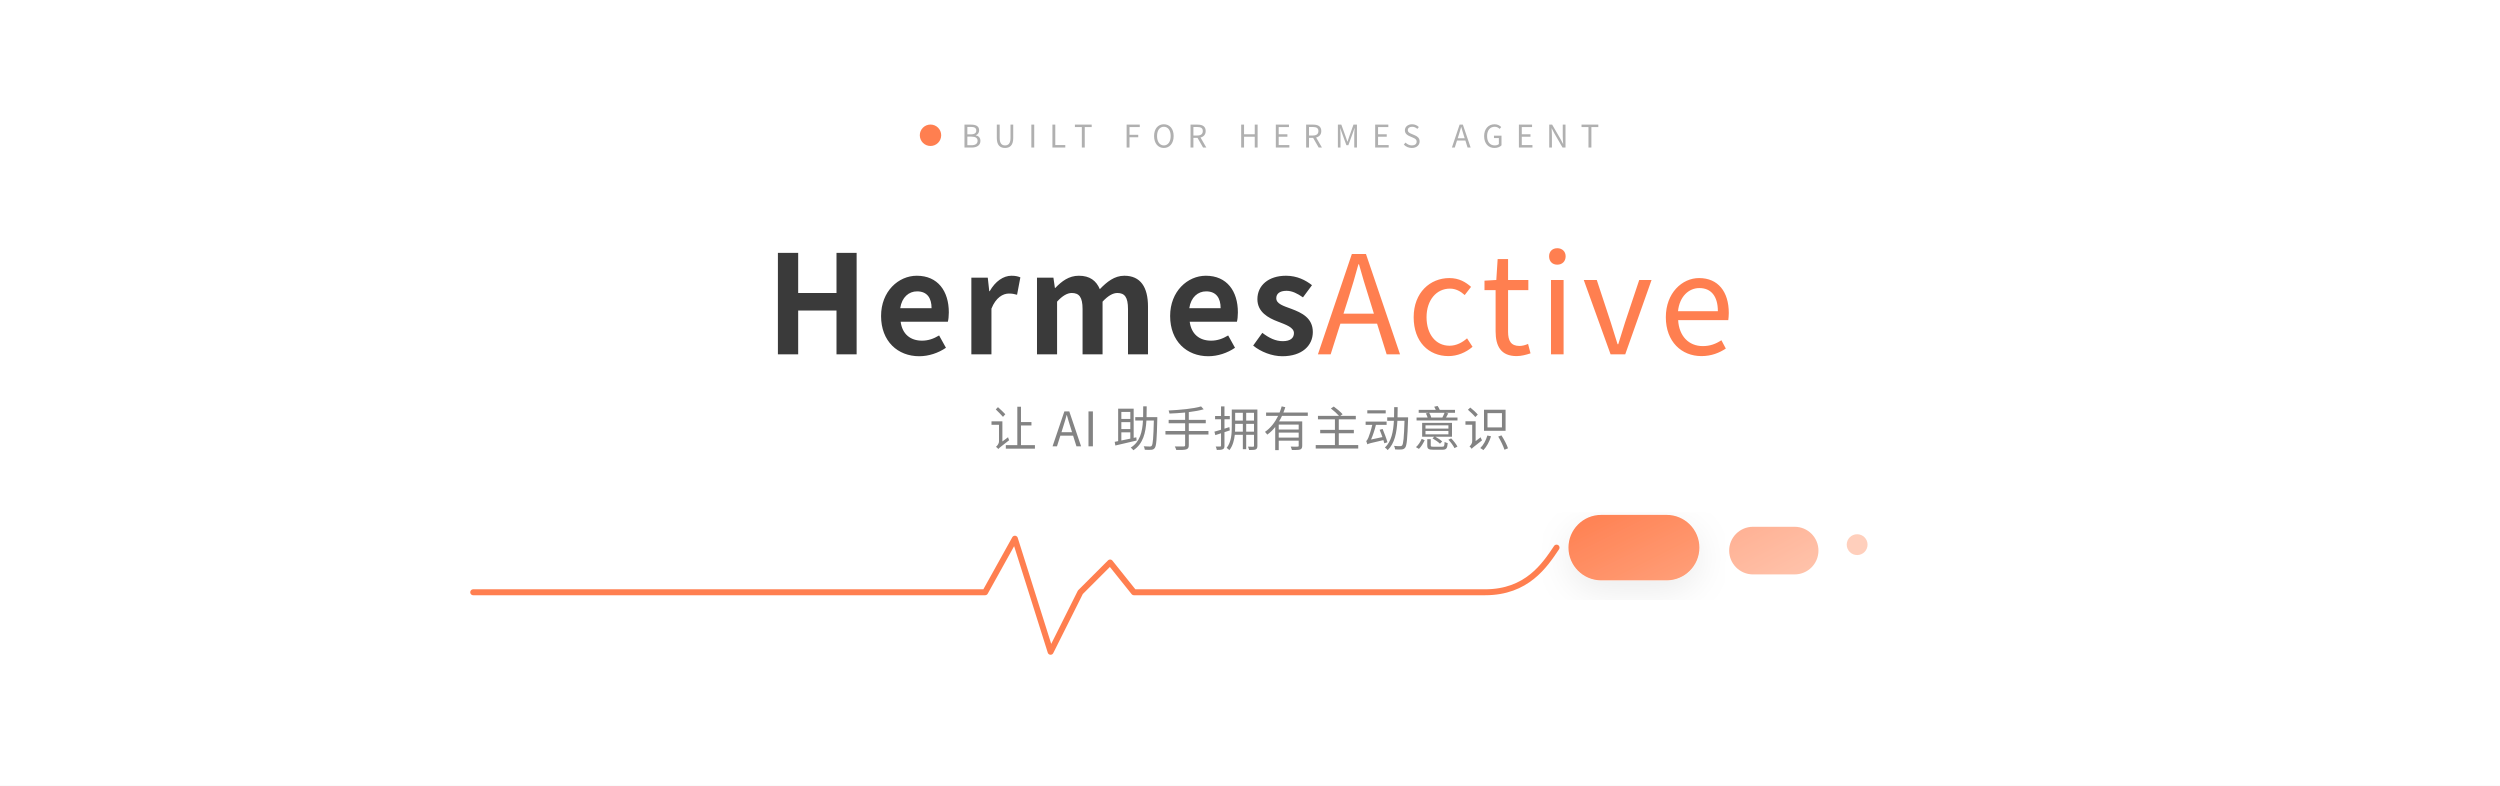
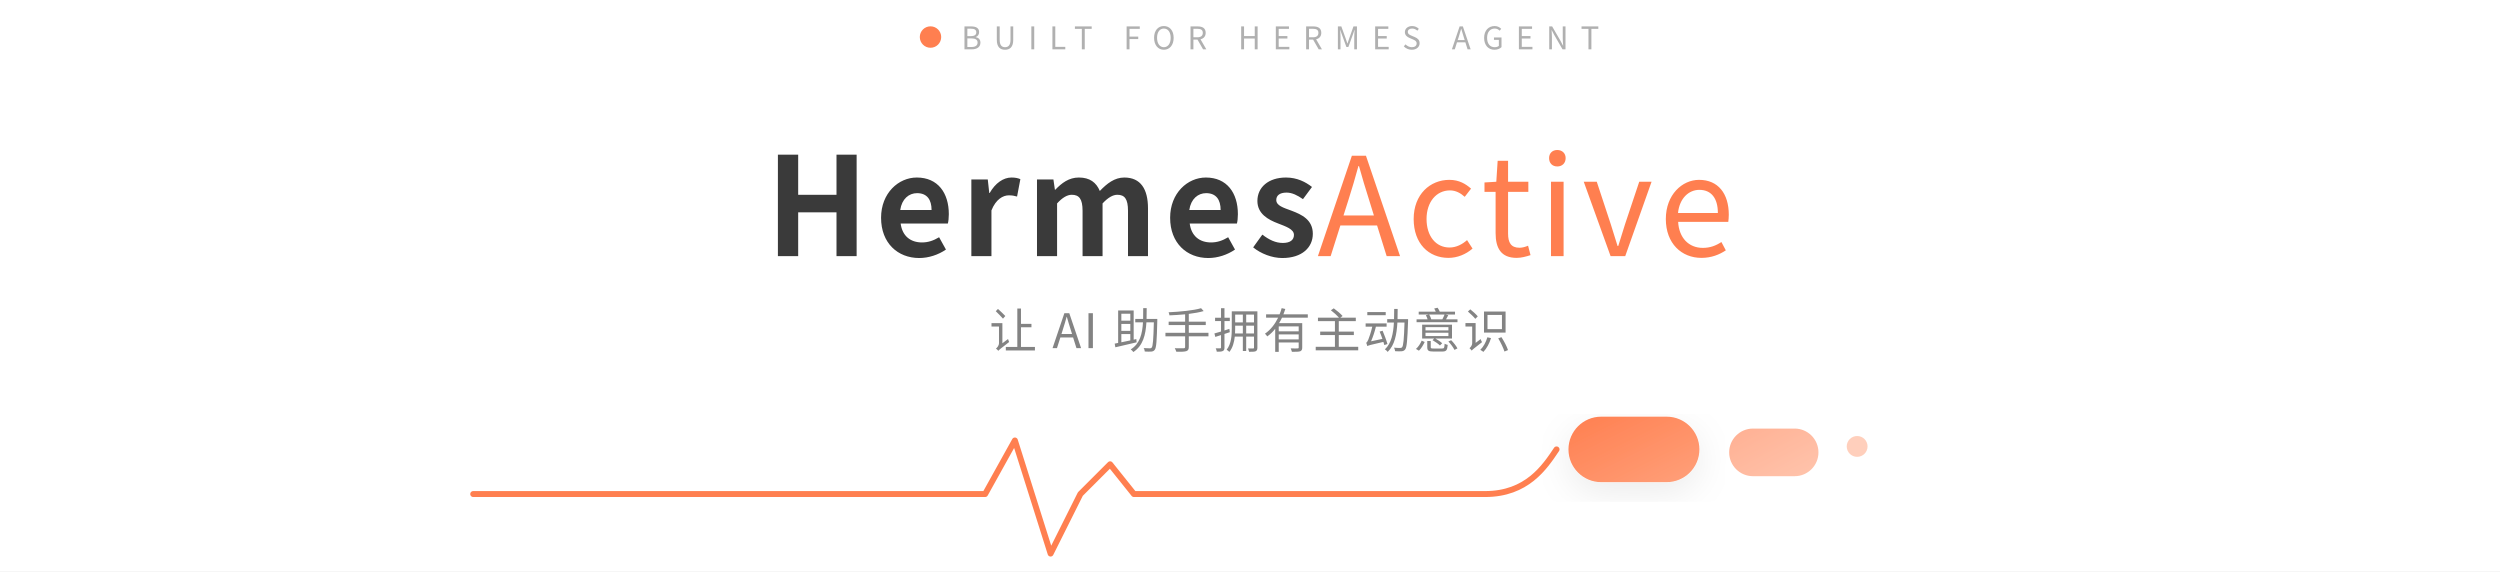
- <svg xmlns="http://www.w3.org/2000/svg" width="840" height="264" viewBox="0 0 840 264">
+ <svg xmlns="http://www.w3.org/2000/svg" width="840" height="192" viewBox="0 33 840 192">
  <defs>
    <filter id="sh" x="-20%" y="-20%" width="140%" height="150%">
      <feDropShadow dx="0" dy="3.5" stdDeviation="6" flood-color="#000" flood-opacity="0.08" />
    </filter>
    <marker id="ar" viewBox="0 0 10 10" refX="7.2" refY="5" markerWidth="10.5" markerHeight="10.5" orient="auto">
      <path d="M0.8 1.2 L8.6 5 L0.8 8.8 z" fill="#8F8F8F" stroke="#fff" stroke-width="1.3" stroke-linejoin="round" />
    </marker>
    <linearGradient id="bub" x1="0" y1="0" x2="1" y2="1">
      <stop offset="0" stop-color="#FF7F50" />
      <stop offset="1" stop-color="#FFA07A" />
    </linearGradient>
    <linearGradient id="rib" x1="0" y1="0" x2="1" y2="0">
      <stop offset="0" stop-color="#FFD9CC" />
      <stop offset=".5" stop-color="#FF7F50" />
      <stop offset="1" stop-color="#FFD9CC" />
    </linearGradient>
  </defs>
-   <rect width="840" height="264" fill="#fff" />
+   <rect x="0" y="33" width="840" height="192" fill="#fff" />
  <text x="423" y="45" font-family="'Helvetica Neue','PingFang SC','Noto Sans CJK SC','Microsoft YaHei',Arial,sans-serif" font-size="10.5" font-weight="500" letter-spacing="4" fill="#B0B0B0" text-anchor="middle" dominant-baseline="central">
    <tspan fill="#FF7F50" font-size="8">●</tspan>  BUILT FOR HERMES AGENT</text>
  <text x="420" y="99" font-family="'Helvetica Neue','PingFang SC','Noto Sans CJK SC','Microsoft YaHei',Arial,sans-serif" font-size="46" font-weight="700" letter-spacing="2" fill="#3A3A3A" text-anchor="middle" dominant-baseline="central">Hermes<tspan font-weight="300" fill="#FF7F50"> Active</tspan>
  </text>
  <text x="420" y="143" font-family="'Helvetica Neue','PingFang SC','Noto Sans CJK SC','Microsoft YaHei',Arial,sans-serif" font-size="16" font-weight="500" letter-spacing="0.8" fill="#838383" text-anchor="middle" dominant-baseline="central">让 AI 助手拥有主动意识</text>
  <g transform="translate(-26,0)">
    <path d="M185 199 H345 L357 199 L367 181 L379 219 L389 199 L399 189 L407 199 H525 C539 199 545 190 549 184" stroke="#FF7F50" stroke-width="2" fill="none" stroke-linecap="round" stroke-linejoin="round" />
    <rect x="553" y="173" width="44" height="22" rx="11" fill="url(#bub)" filter="url(#sh)" />
    <rect x="607" y="177" width="30" height="16" rx="8" fill="url(#bub)" opacity=".62" />
    <circle cx="650" cy="183" r="3.5" fill="#FFA07A" opacity=".5" />
  </g>
</svg>
